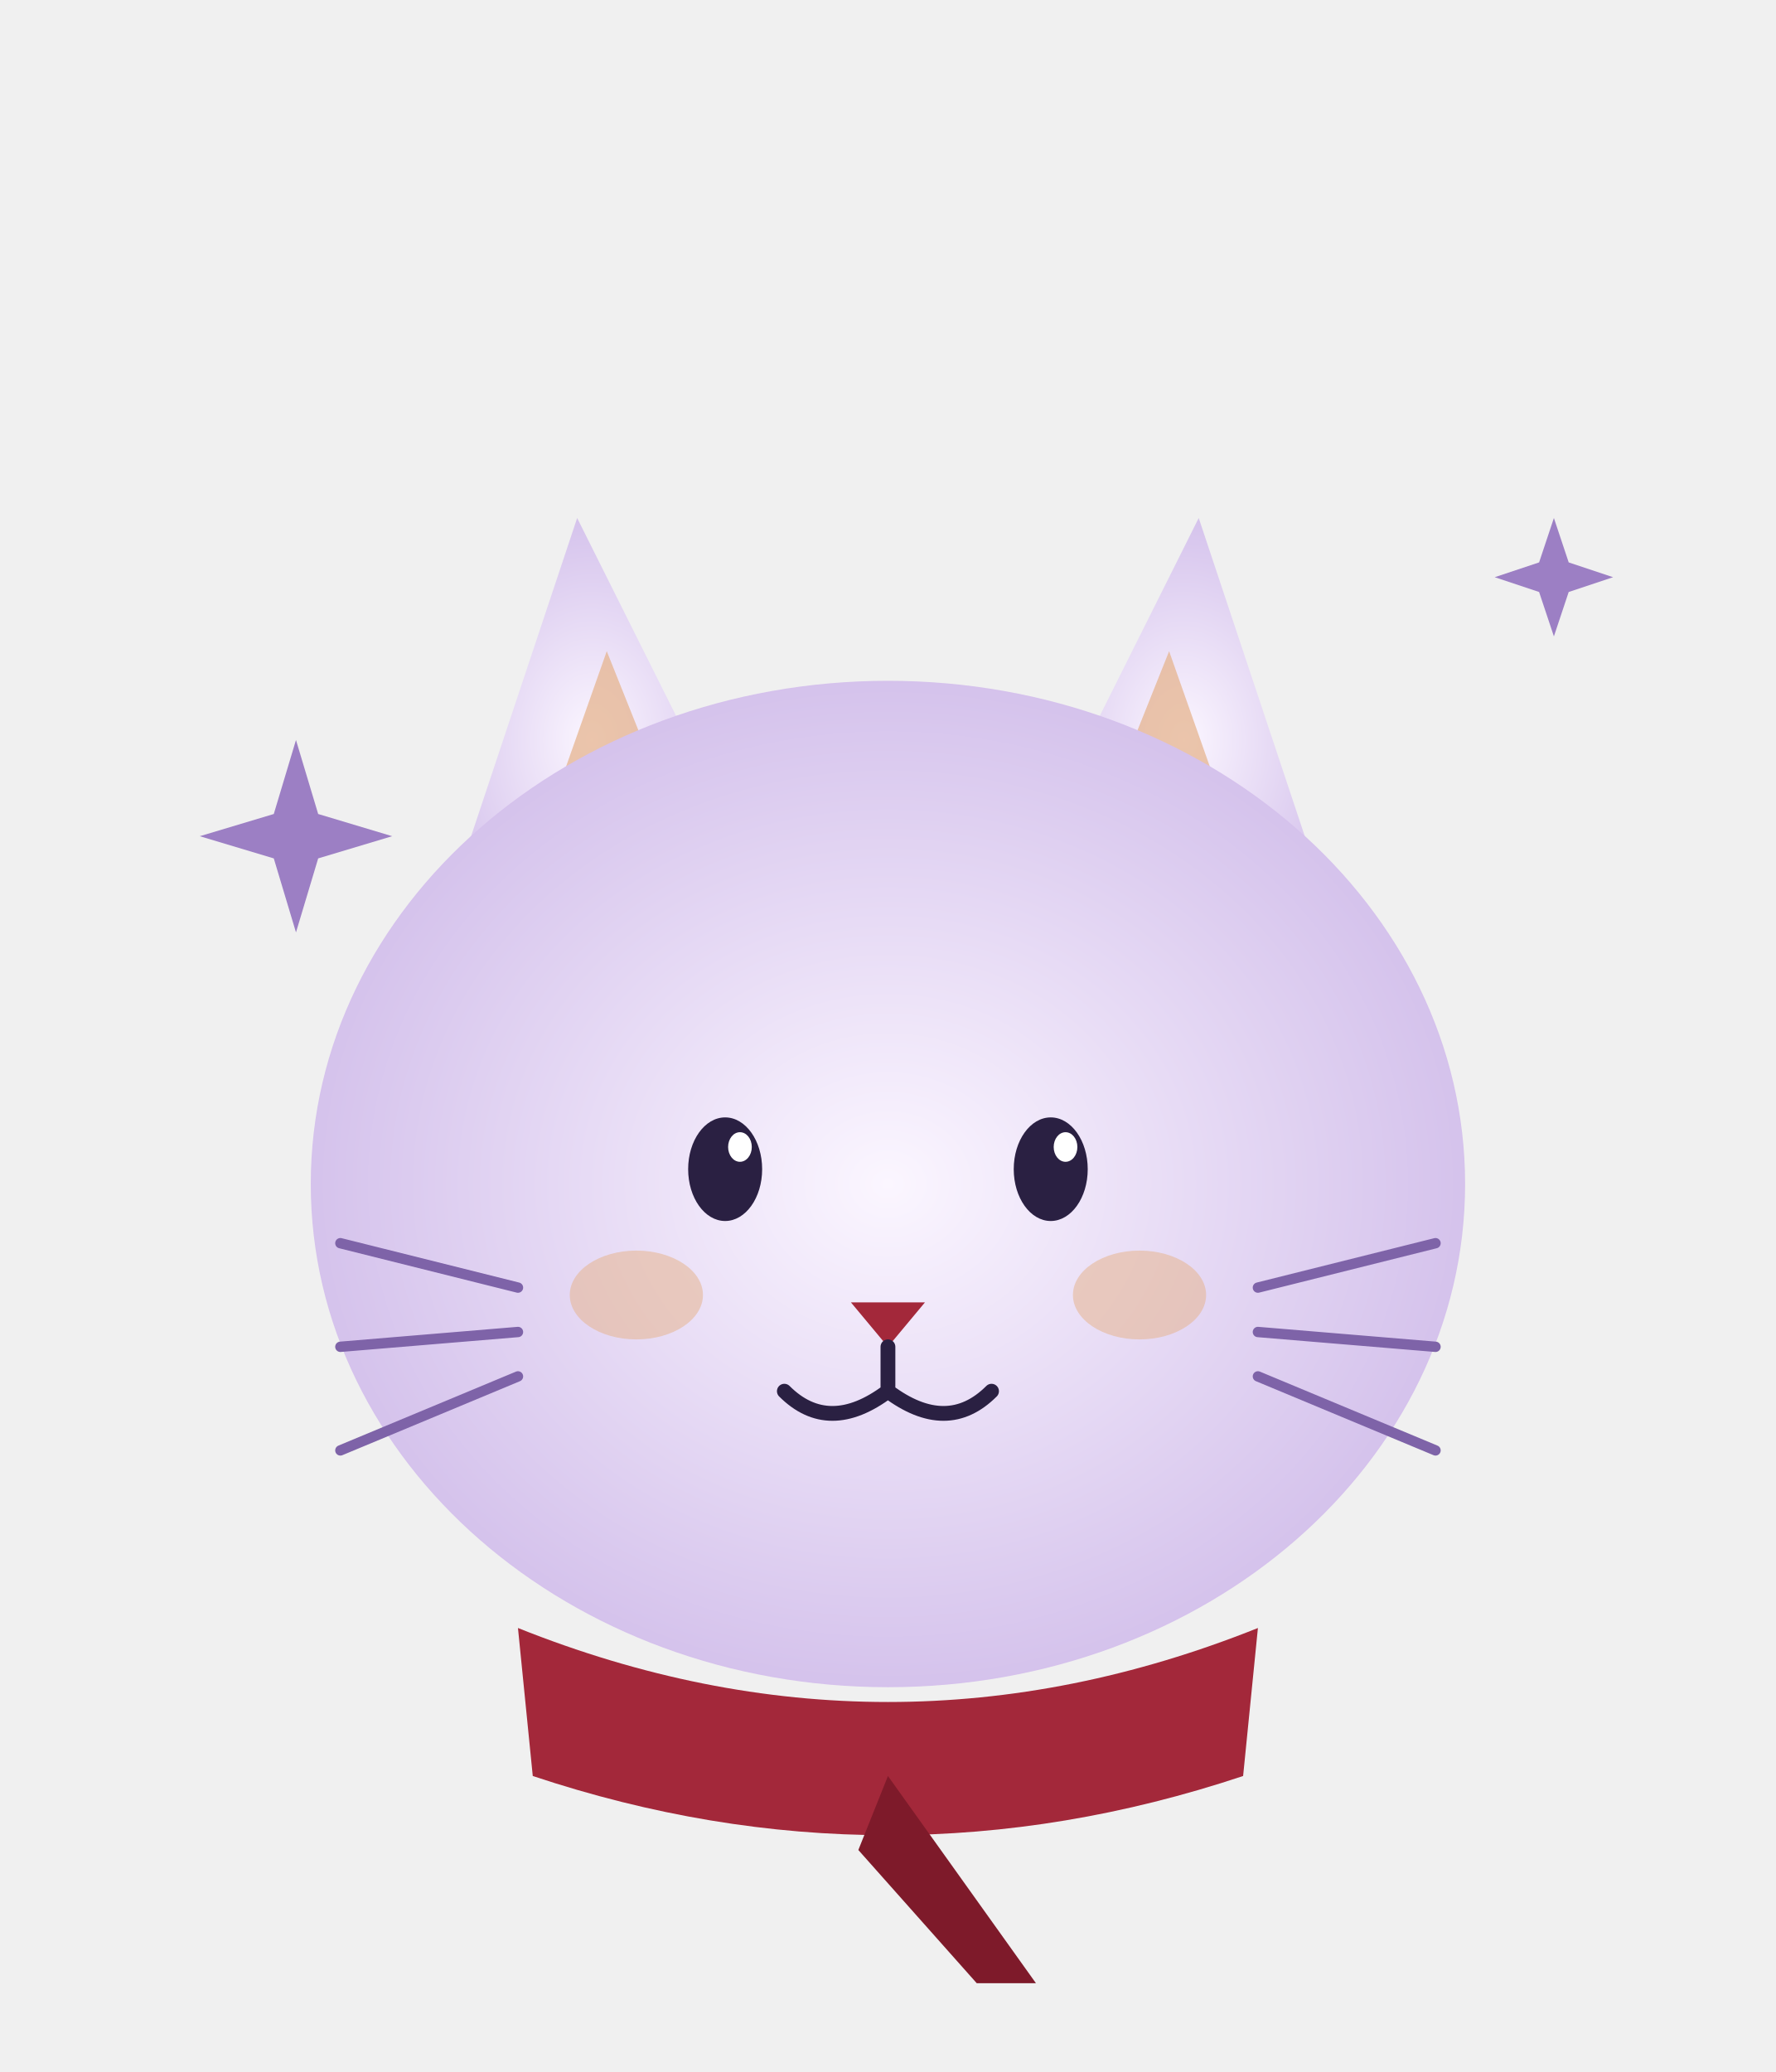
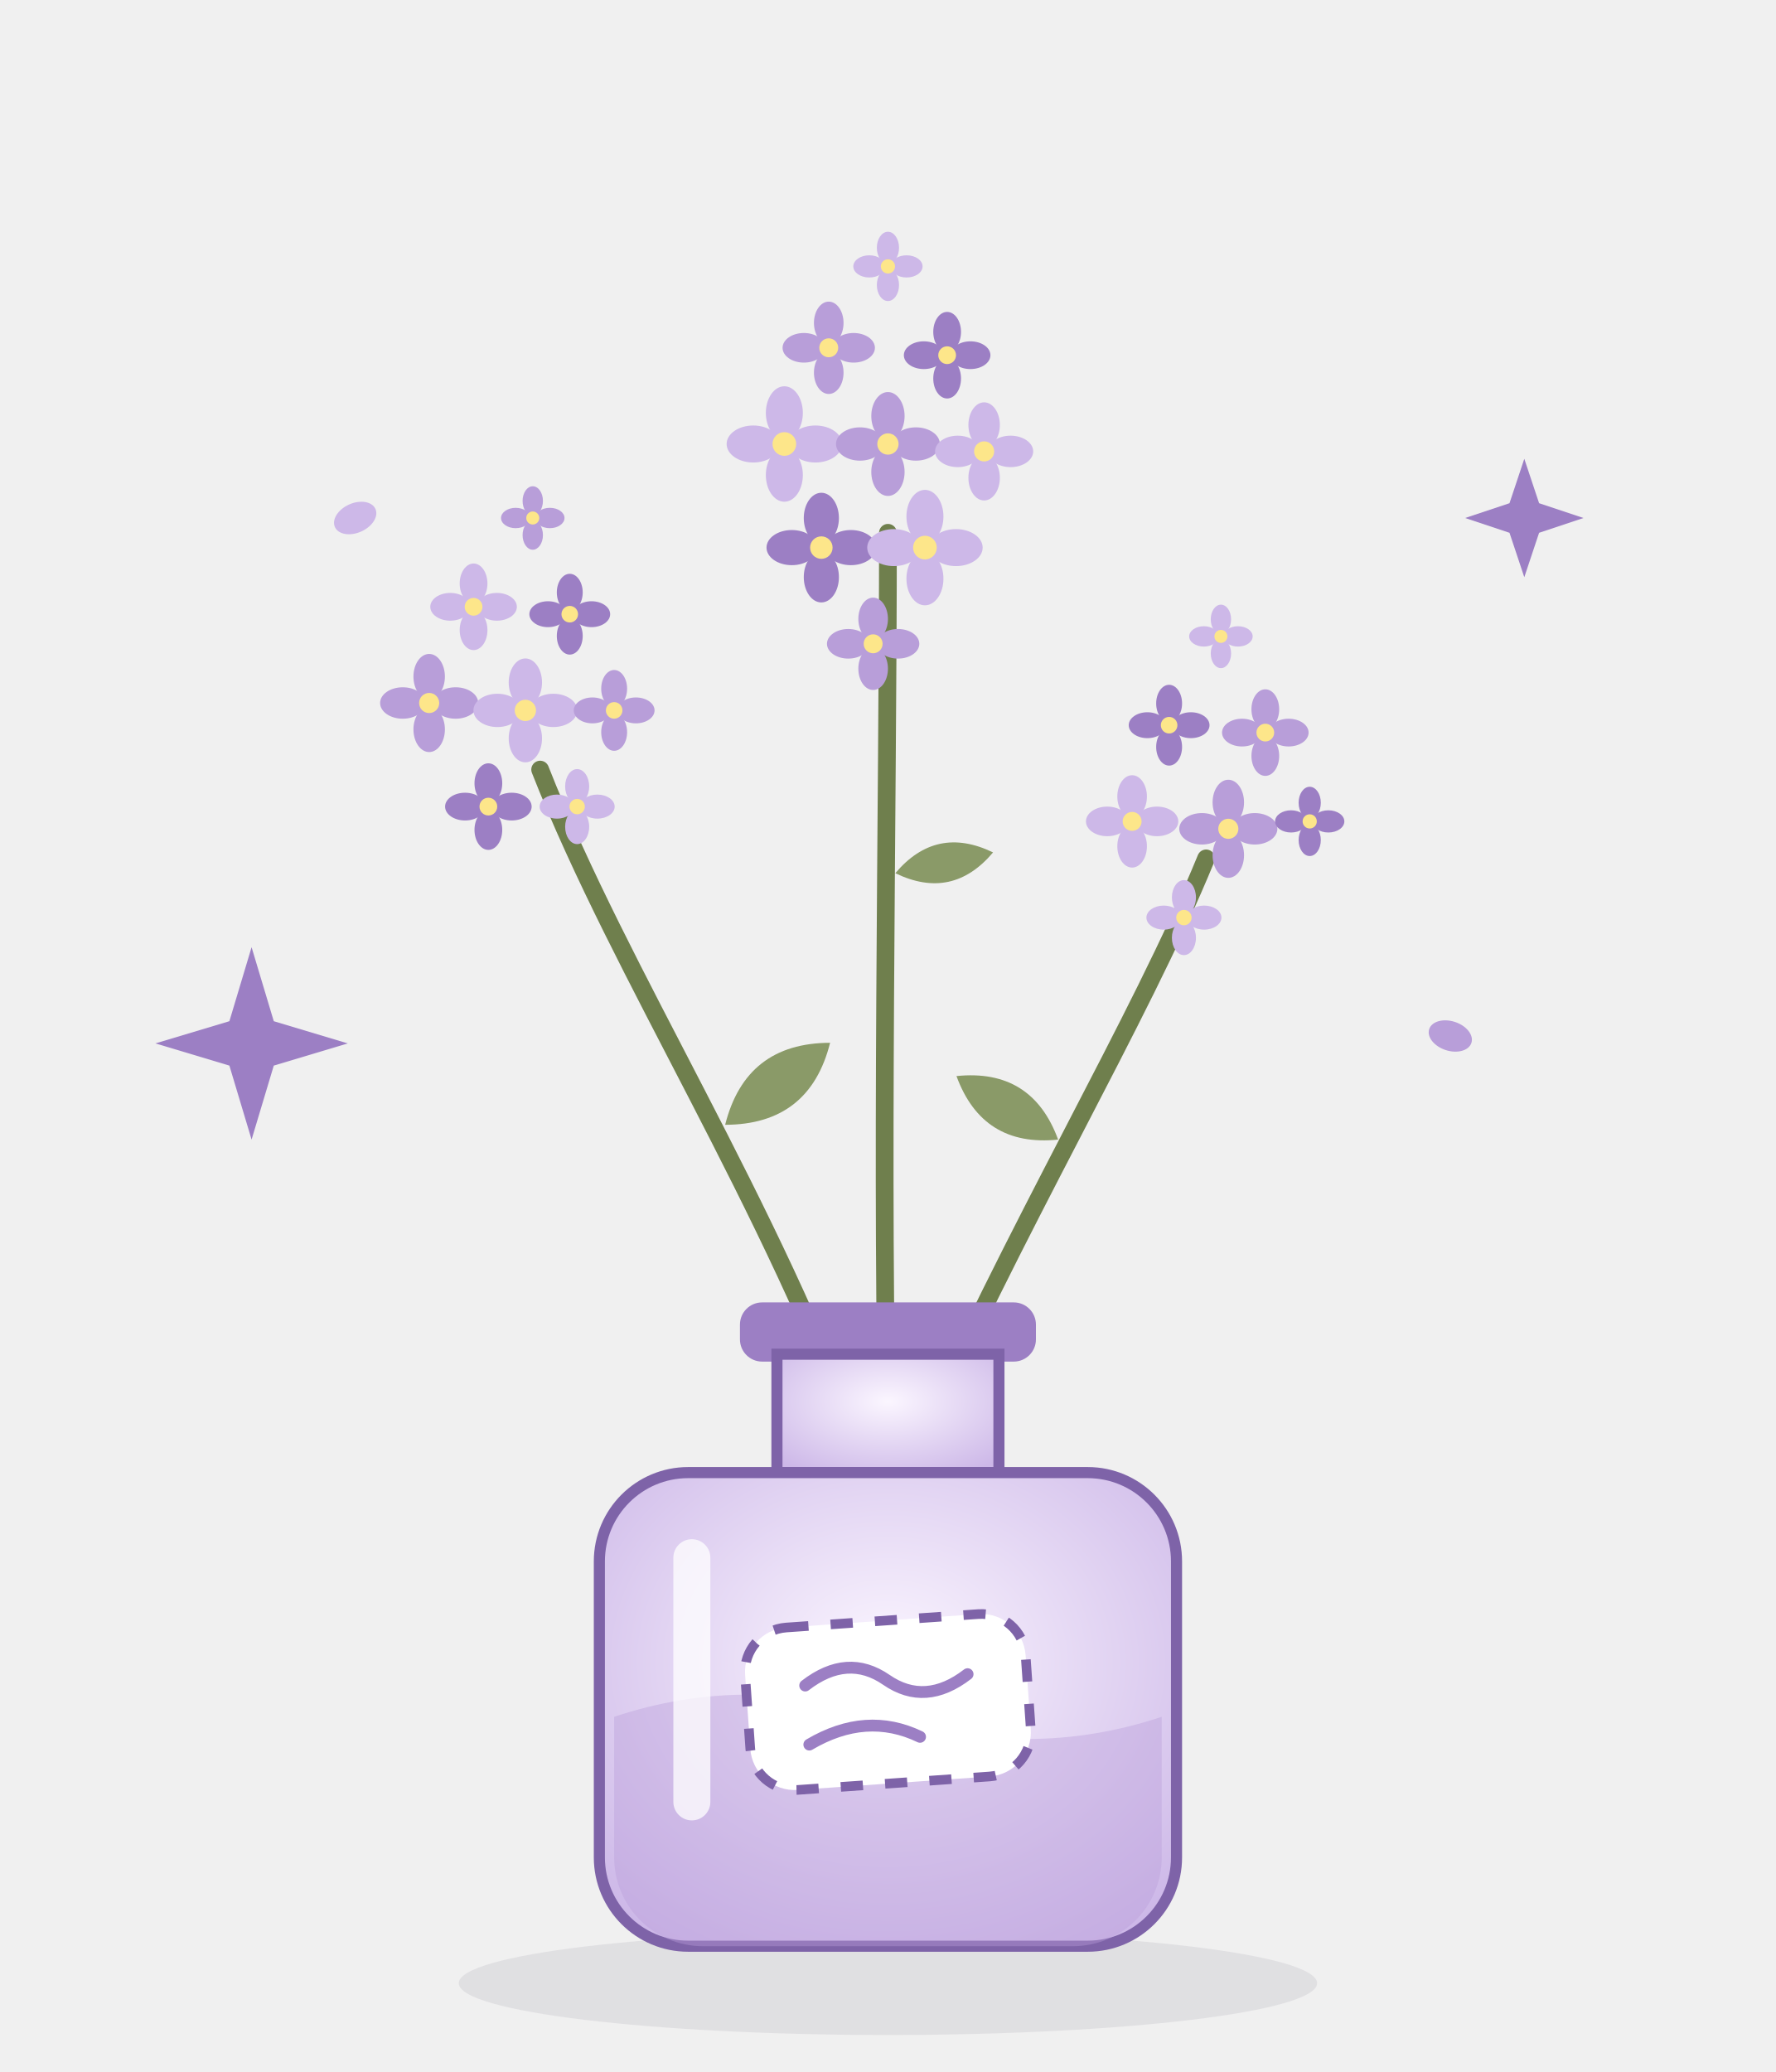
<svg xmlns="http://www.w3.org/2000/svg" viewBox="0 0 240 280" aria-hidden="true">
  <defs>
-     <radialGradient id="catBody" cx="50%" cy="50%" r="60%">
+     <radialGradient id="glass" cx="50%" cy="40%" r="70%">
      <stop offset="0%" stop-color="#fbf6ff" />
      <stop offset="100%" stop-color="#cdb8e8" />
    </radialGradient>
+     <g id="floret">
+       <ellipse cx="0" cy="-4.2" rx="2.5" ry="3.6" />
+       <ellipse cx="0" cy="4.2" rx="2.5" ry="3.6" />
+       <ellipse cx="-4.2" cy="0" rx="3.6" ry="2.5" />
+       <ellipse cx="4.2" cy="0" rx="3.6" ry="2.5" />
+       <circle r="1.6" fill="#fde68a" />
+     </g>
+     <path id="leaf" d="M0 0 Q9 -7 18 0 Q9 7 0 0" />
  </defs>
-   <path d="M58 130 L78 70 L102 118 Z" fill="url(#catBody)" />
-   <path d="M182 130 L162 70 L138 118 Z" fill="url(#catBody)" />
-   <path d="M70 122 L82 88 L94 118 Z" fill="#e6b48f" opacity=".75" />
-   <path d="M170 122 L158 88 L146 118 Z" fill="#e6b48f" opacity=".75" />
-   <ellipse cx="120" cy="160" rx="78" ry="68" fill="url(#catBody)" />
-   <ellipse cx="98" cy="158" rx="5" ry="7" fill="#2a2042" />
-   <ellipse cx="142" cy="158" rx="5" ry="7" fill="#2a2042" />
-   <ellipse cx="100" cy="155" rx="1.6" ry="2" fill="#fff" />
-   <ellipse cx="144" cy="155" rx="1.6" ry="2" fill="#fff" />
-   <path d="M115 176 L125 176 L120 182 Z" fill="#a3283a" />
-   <path d="M120 182 L120 188 M120 188 Q112 194 106 188 M120 188 Q128 194 134 188" stroke="#2a2042" stroke-width="2" fill="none" stroke-linecap="round" />
-   <ellipse cx="86" cy="175" rx="9" ry="6" fill="#e6b48f" opacity=".55" />
-   <ellipse cx="154" cy="175" rx="9" ry="6" fill="#e6b48f" opacity=".55" />
-   <path d="M70 174 L46 168 M70 180 L46 182 M70 186 L46 196" stroke="#7e63a8" stroke-width="1.4" stroke-linecap="round" fill="none" />
-   <path d="M170 174 L194 168 M170 180 L194 182 M170 186 L194 196" stroke="#7e63a8" stroke-width="1.4" stroke-linecap="round" fill="none" />
-   <path d="M70 220 Q120 240 170 220 L168 240 Q120 256 72 240 Z" fill="#a3283a" />
-   <path d="M120 240 L140 268 L132 268 L116 250 Z" fill="#7e1a2a" />
+   <ellipse cx="120" cy="268" rx="58" ry="7" fill="#2a2042" opacity=".08" />
+   <g stroke="#6f7f4d" stroke-width="2.4" fill="none" stroke-linecap="round">
+     <path d="M120 198 C119 160 120 110 120 72" />
+     <path d="M117 198 C104 162 84 132 73 104" />
+     <path d="M123 198 C137 166 154 138 163 116" />
+   </g>
+   <g fill="#8a9a68">
+     <use href="#leaf" transform="translate(98 152) rotate(-38)" />
+     <use href="#leaf" transform="translate(143 154) rotate(212) scale(.9)" />
+     <use href="#leaf" transform="translate(121 118) rotate(-12) scale(.75)" />
+   </g>
+   <g>
+     <use href="#floret" transform="translate(120 36) scale(.6)" fill="#cdb8e8" />
+     <use href="#floret" transform="translate(112 47) scale(.8)" fill="#b89ed9" />
+     <use href="#floret" transform="translate(128 48) scale(.75)" fill="#9c7fc4" />
+     <use href="#floret" transform="translate(106 60)" fill="#cdb8e8" />
+     <use href="#floret" transform="translate(120 60) scale(.9)" fill="#b89ed9" />
+     <use href="#floret" transform="translate(133 61) scale(.85)" fill="#cdb8e8" />
+     <use href="#floret" transform="translate(111 74) scale(.95)" fill="#9c7fc4" />
+     <use href="#floret" transform="translate(125 74)" fill="#cdb8e8" />
+     <use href="#floret" transform="translate(118 87) scale(.8)" fill="#b89ed9" />
+   </g>
+   <g>
+     <use href="#floret" transform="translate(72 70) scale(.55)" fill="#b89ed9" />
+     <use href="#floret" transform="translate(64 82) scale(.75)" fill="#cdb8e8" />
+     <use href="#floret" transform="translate(77 83) scale(.7)" fill="#9c7fc4" />
+     <use href="#floret" transform="translate(58 95) scale(.85)" fill="#b89ed9" />
+     <use href="#floret" transform="translate(71 96) scale(.9)" fill="#cdb8e8" />
+     <use href="#floret" transform="translate(83 96) scale(.7)" fill="#b89ed9" />
+     <use href="#floret" transform="translate(66 109) scale(.75)" fill="#9c7fc4" />
+     <use href="#floret" transform="translate(78 109) scale(.65)" fill="#cdb8e8" />
+   </g>
+   <g>
+     <use href="#floret" transform="translate(165 86) scale(.55)" fill="#cdb8e8" />
+     <use href="#floret" transform="translate(158 98) scale(.7)" fill="#9c7fc4" />
+     <use href="#floret" transform="translate(171 99) scale(.75)" fill="#b89ed9" />
+     <use href="#floret" transform="translate(153 111) scale(.8)" fill="#cdb8e8" />
+     <use href="#floret" transform="translate(166 112) scale(.85)" fill="#b89ed9" />
+     <use href="#floret" transform="translate(177 111) scale(.6)" fill="#9c7fc4" />
+     <use href="#floret" transform="translate(160 124) scale(.65)" fill="#cdb8e8" />
+   </g>
+   <rect x="100" y="176" width="40" height="8" rx="3" fill="#9c7fc4" />
+   <rect x="105" y="183" width="30" height="16" fill="url(#glass)" stroke="#7e63a8" stroke-width="1.5" />
+   <path d="M93 199 h54 a12 12 0 0 1 12 12 v40 a12 12 0 0 1 -12 12 h-54 a12 12 0 0 1 -12 -12 v-40 a12 12 0 0 1 12 -12 Z" fill="url(#glass)" stroke="#7e63a8" stroke-width="1.5" />
+   <path d="M83 232 q18 -6 37 0 t37 0 v19 a12 12 0 0 1 -12 12 h-50 a12 12 0 0 1 -12 -12 Z" fill="#b89ed9" opacity=".4" />
+   <rect x="91" y="208" width="5" height="38" rx="2.5" fill="#fff" opacity=".75" />
+   <g transform="translate(120 230) rotate(-4)">
+     <rect x="-19" y="-11" width="38" height="22" rx="6" fill="#fff" stroke="#7e63a8" stroke-width="1.3" stroke-dasharray="3 3" />
+     <path d="M-11 -3 q6 -4 11 0 t11 0 M-11 5 q8 -4 15 0" stroke="#9c7fc4" stroke-width="1.6" fill="none" stroke-linecap="round" />
+   </g>
  <g fill="#9c7fc4">
-     <path d="M40 100 L43 110 L53 113 L43 116 L40 126 L37 116 L27 113 L37 110 Z" />
-     <path d="M210 70 L212 76 L218 78 L212 80 L210 86 L208 80 L202 78 L208 76 Z" />
+     <path d="M34 128 L37 138 L47 141 L37 144 L34 154 L31 144 L21 141 L31 138 Z" />
+     <path d="M206 62 L208 68 L214 70 L208 72 L206 78 L204 72 L198 70 L204 68 Z" />
  </g>
+   <ellipse cx="48" cy="70" rx="3" ry="2" fill="#cdb8e8" transform="rotate(-24 48 70)" />
+   <ellipse cx="196" cy="140" rx="3" ry="2" fill="#b89ed9" transform="rotate(18 196 140)" />
</svg>
